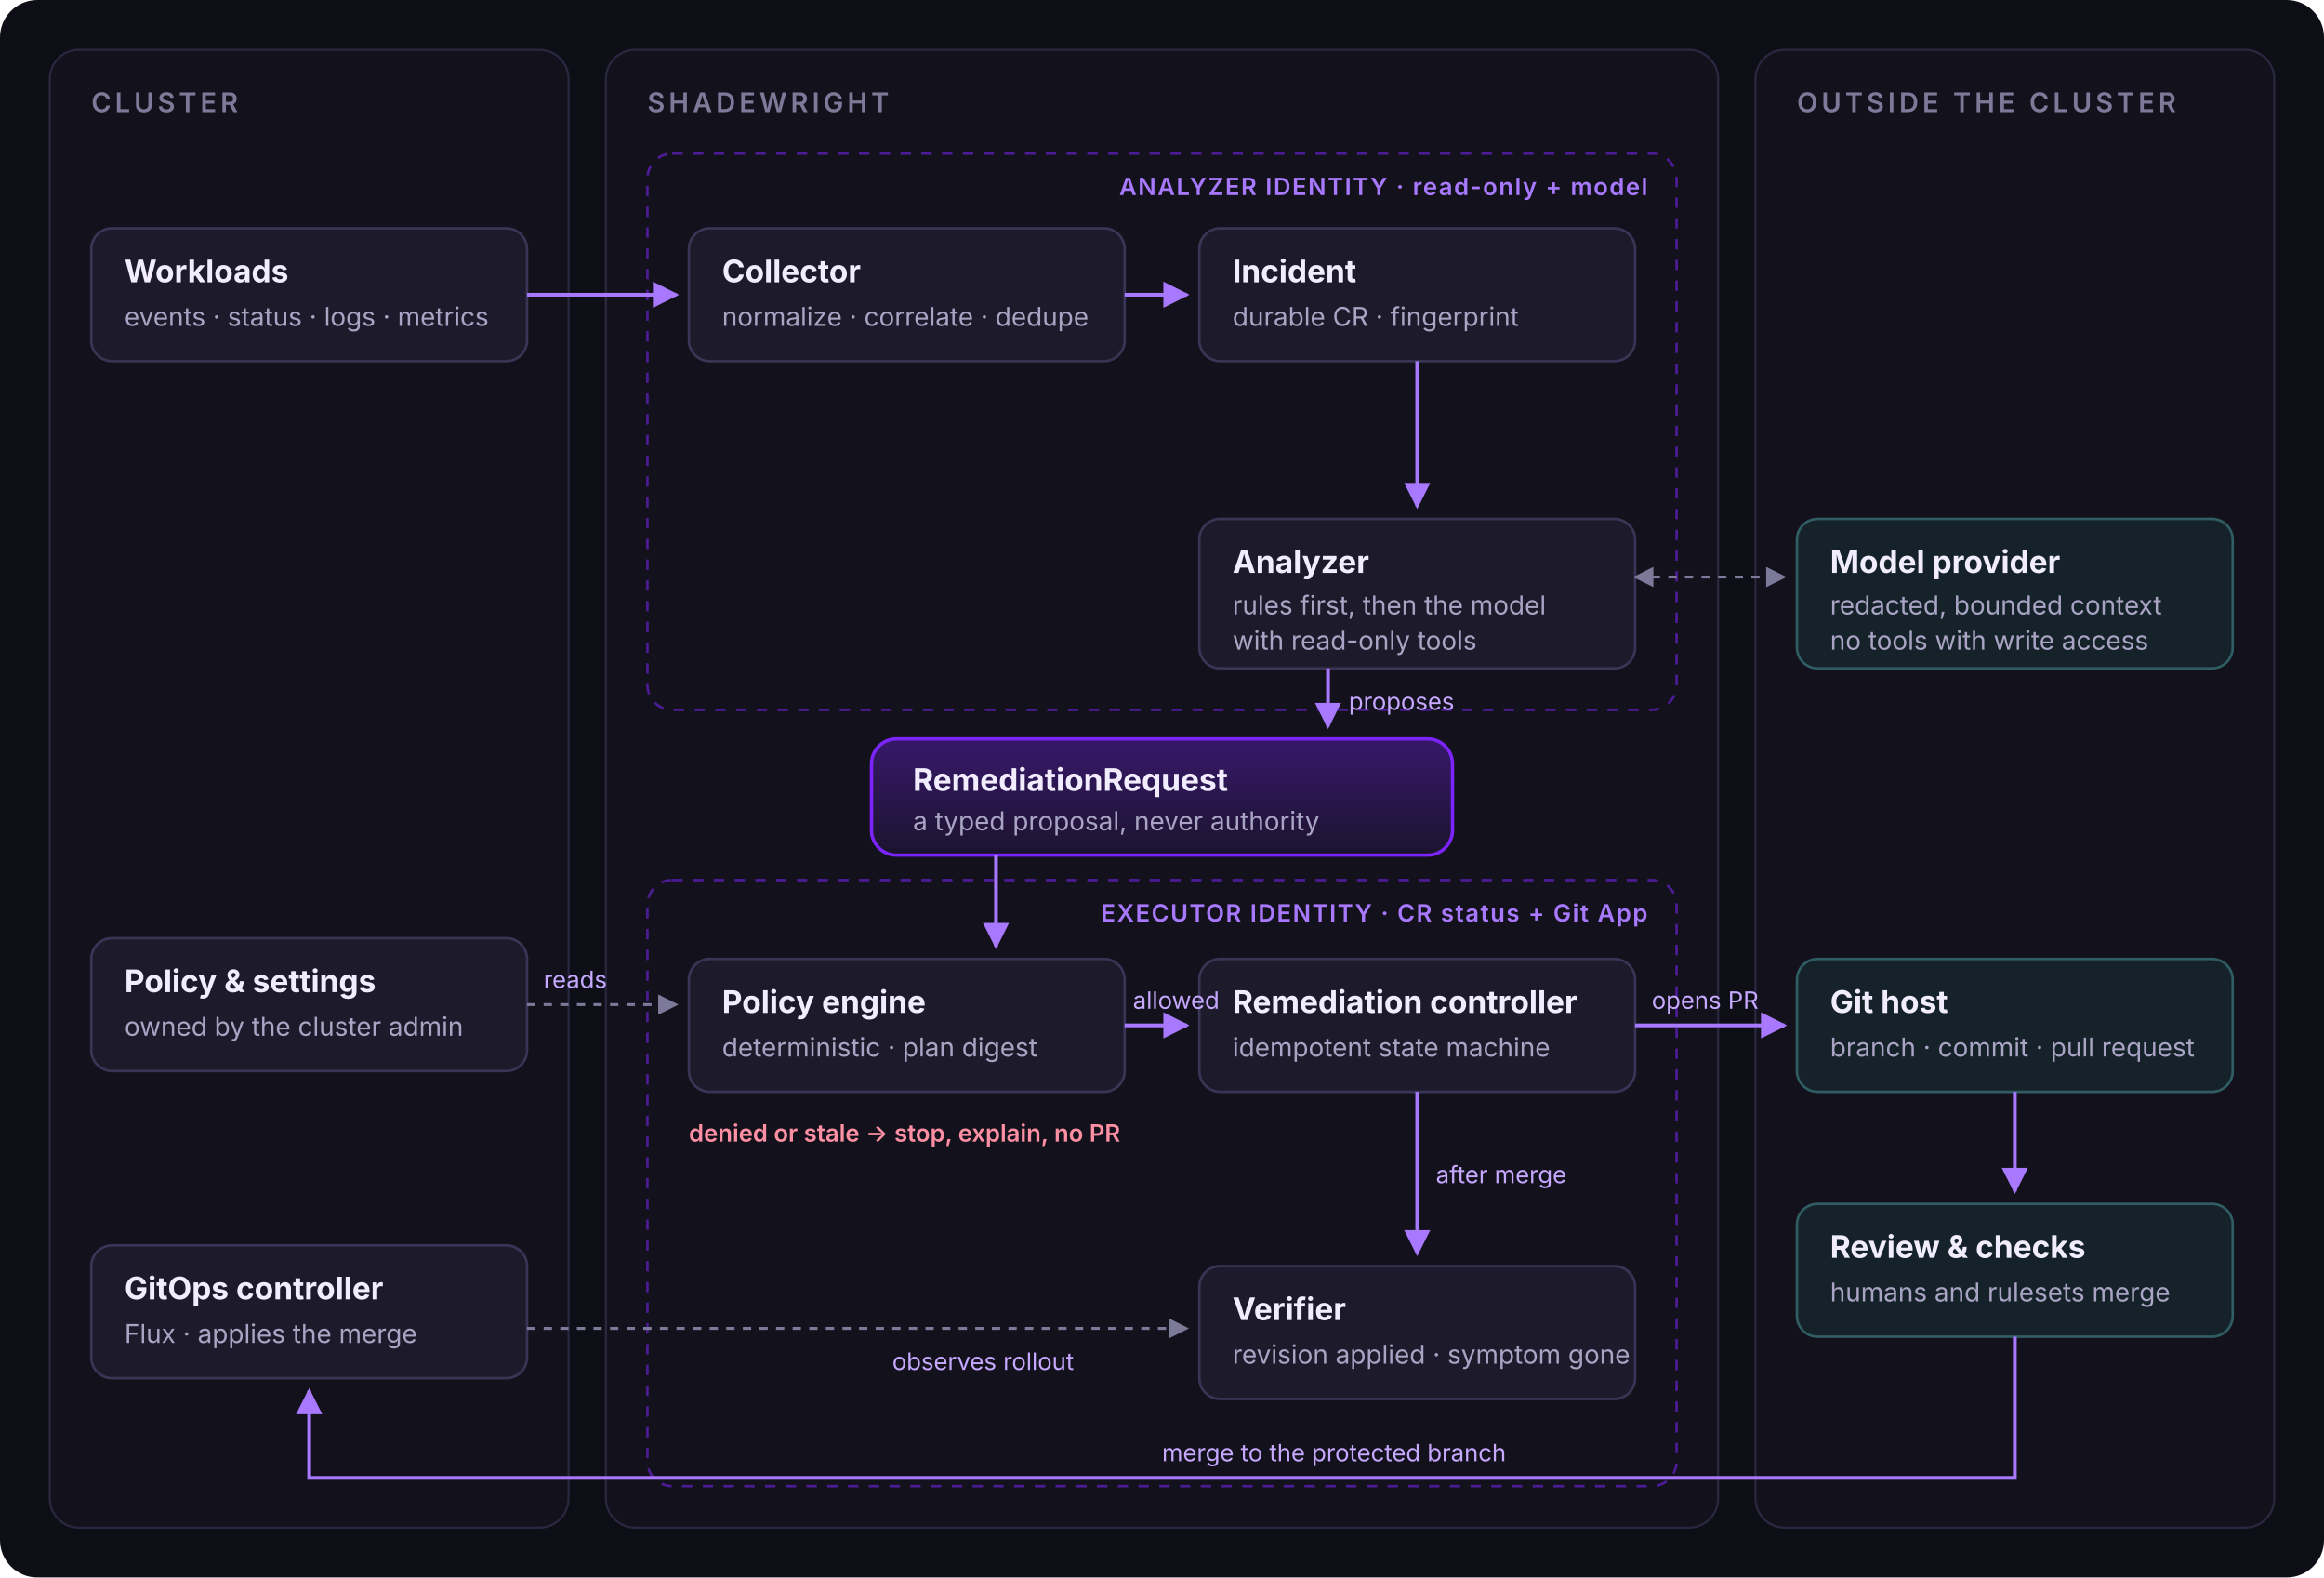
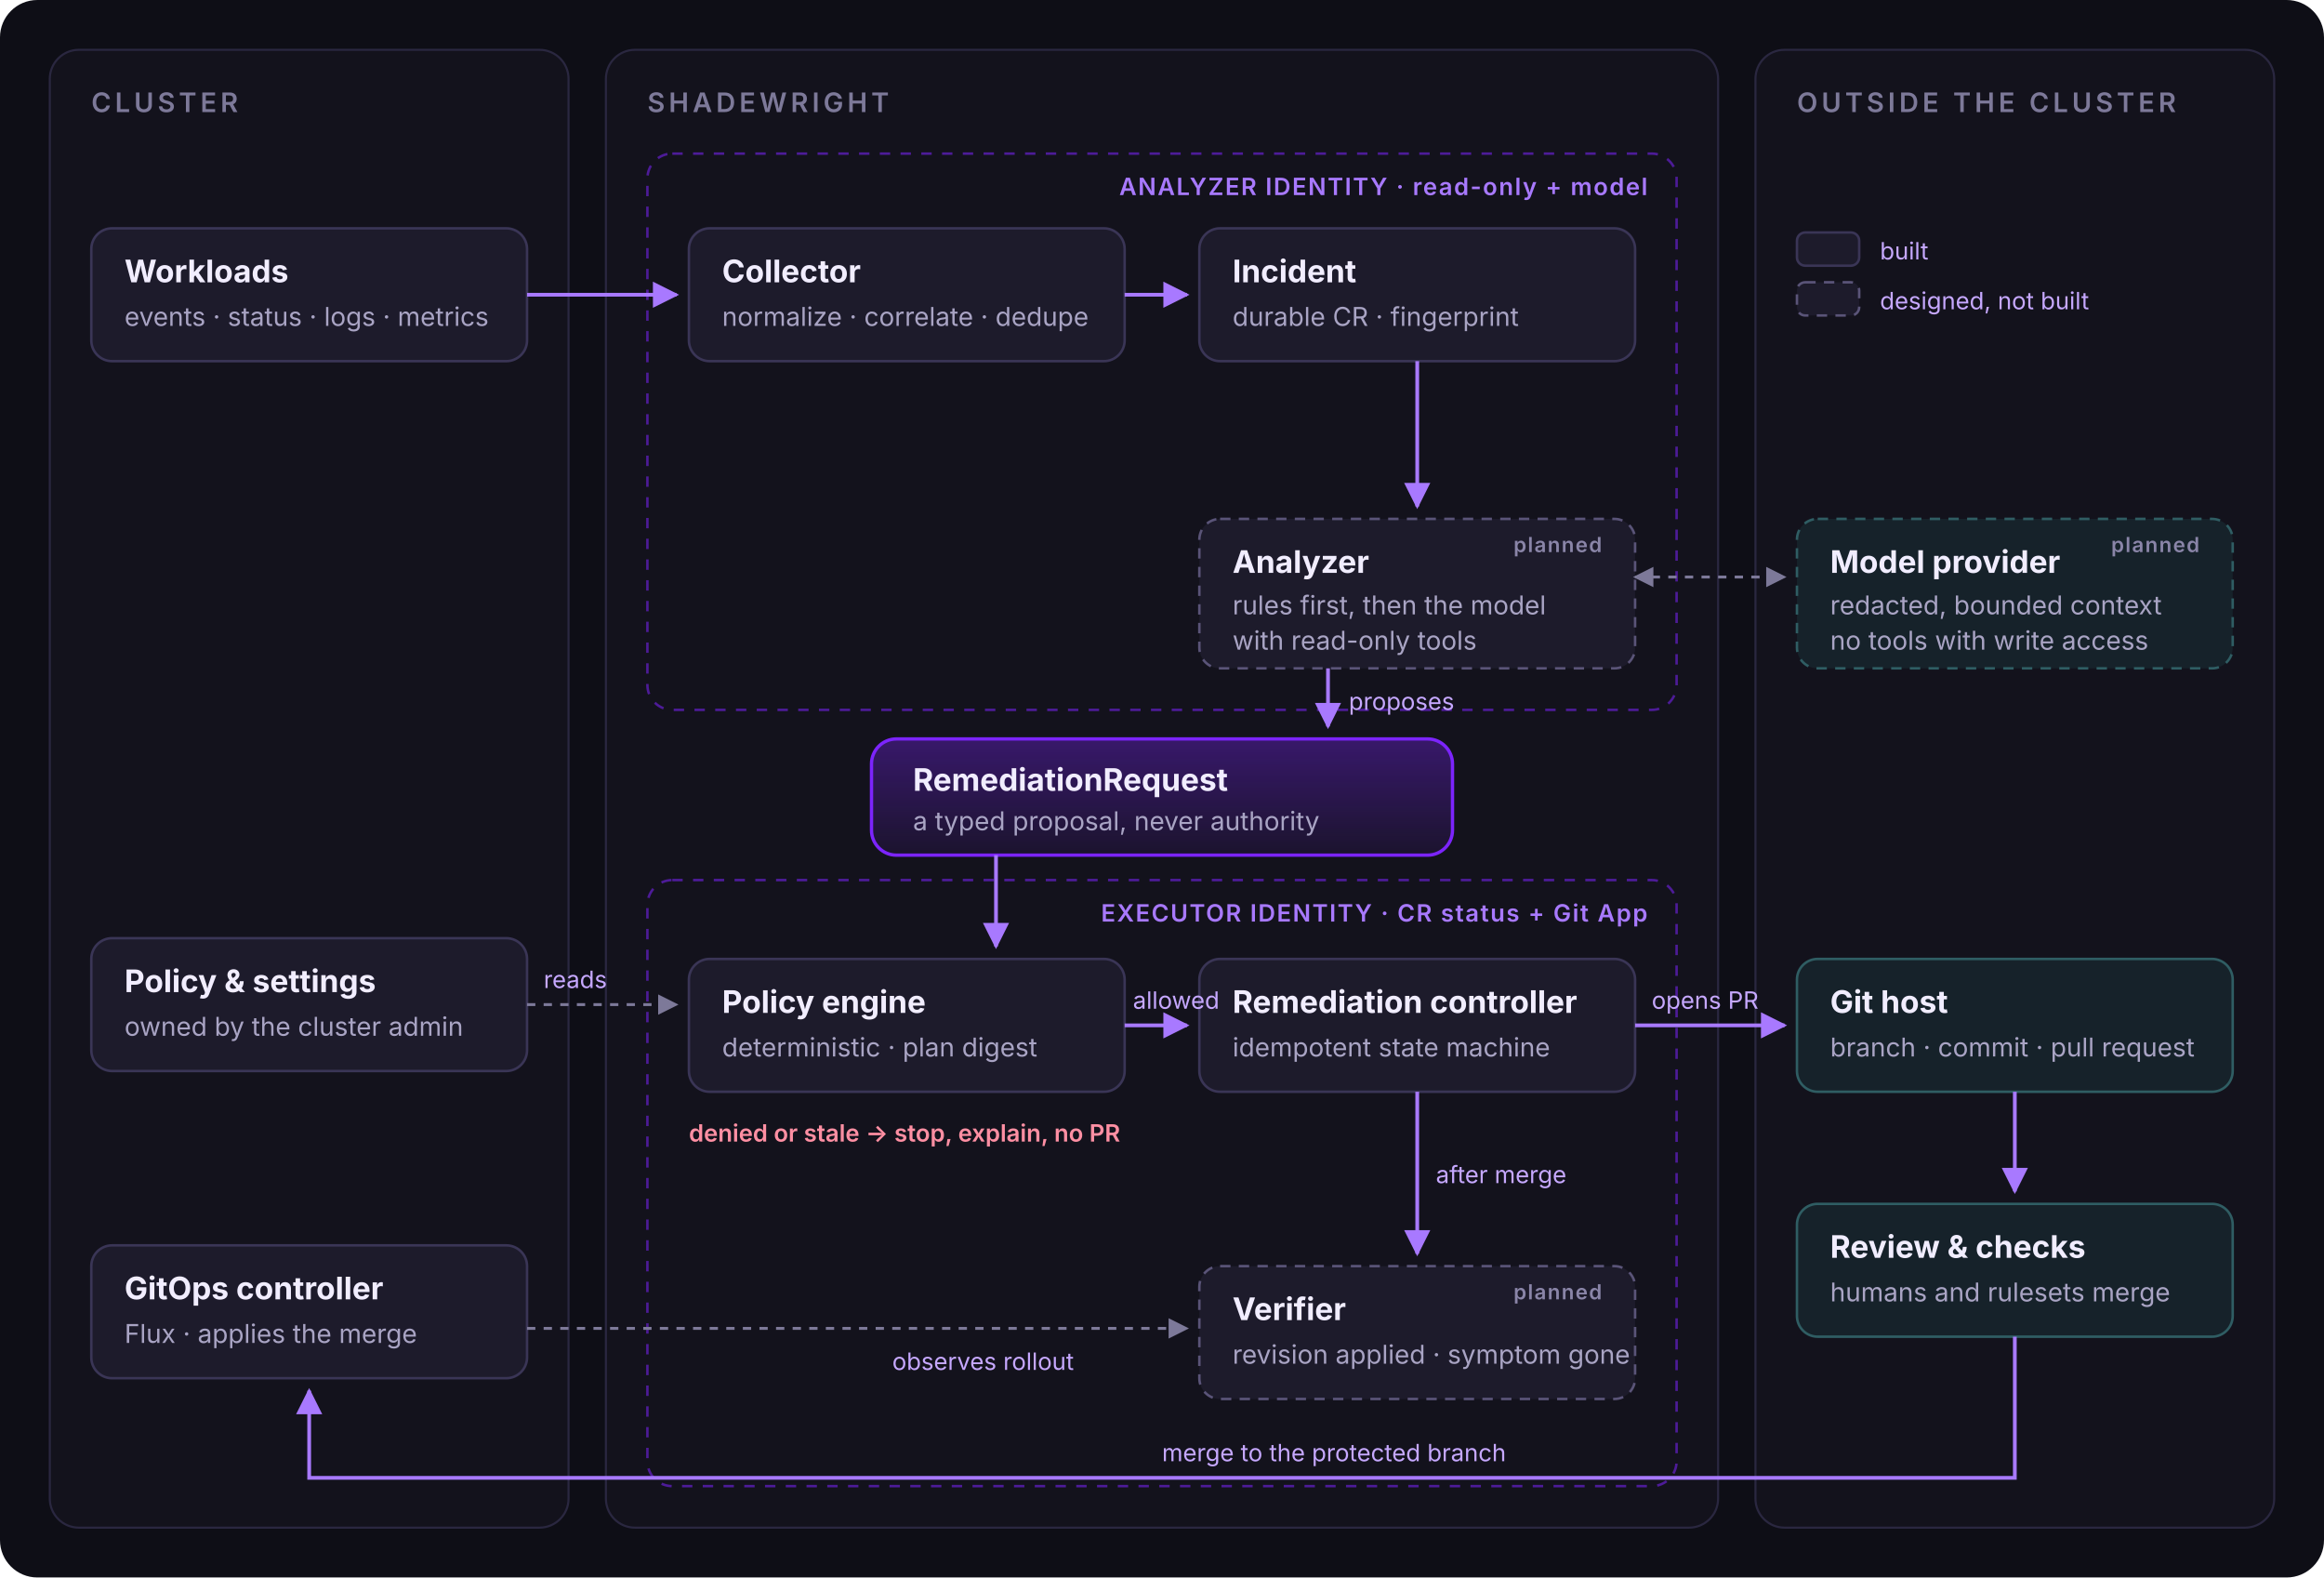
<svg xmlns="http://www.w3.org/2000/svg" viewBox="0 0 1120 760" role="img" aria-labelledby="t d" font-family="Inter, 'Segoe UI', system-ui, -apple-system, sans-serif">
  <defs>
    <marker id="a" viewBox="0 0 10 10" refX="9" refY="5" markerWidth="7" markerHeight="7" orient="auto-start-reverse">
      <path d="M0 0 10 5 0 10z" fill="#a879ff" />
    </marker>
    <marker id="m" viewBox="0 0 10 10" refX="9" refY="5" markerWidth="7" markerHeight="7" orient="auto-start-reverse">
      <path d="M0 0 10 5 0 10z" fill="#7d7999" />
    </marker>
    <linearGradient id="glow" x1="0" y1="0" x2="0" y2="1">
      <stop offset="0" stop-color="#7c24fc" stop-opacity=".35" />
      <stop offset="1" stop-color="#7c24fc" stop-opacity=".08" />
    </linearGradient>
    <style>
      .lane{fill:#13121c;stroke:#2a2740}
      .lanet{fill:#7d7999;font-size:13px;font-weight:600;letter-spacing:.14em}
      .box{fill:#1d1b2b;stroke:#3a3556;stroke-width:1.2}
      .key{fill:url(#glow);stroke:#7c24fc;stroke-width:1.6}
      .ext{fill:#16222a;stroke:#2f5d63;stroke-width:1.2}
+       .pl{fill:#1d1b2b;stroke:#5a5478;stroke-width:1.2;stroke-dasharray:5 4}
+       .ple{fill:#16222a;stroke:#2f5d63;stroke-width:1.2;stroke-dasharray:5 4}
+       .pn{fill:#8a85a8;font-size:10px;font-weight:600;letter-spacing:.06em}
      .h{fill:#f1edff;font-size:15px;font-weight:650}
      .s{fill:#a9a4c4;font-size:12.5px}
      .id{fill:none;stroke:#7c24fc;stroke-opacity:.55;stroke-dasharray:5 5;stroke-width:1.2}
      .idt{fill:#a879ff;font-size:11.5px;font-weight:600;letter-spacing:.06em}
      .f{stroke:#a879ff;stroke-width:1.8;fill:none}
      .r{stroke:#7d7999;stroke-width:1.4;fill:none;stroke-dasharray:4 4}
      .lbl{fill:#c6a8ff;font-size:11.5px}
      .no{fill:#ff8fa3;font-size:11.5px;font-weight:600}
    </style>
  </defs>
  <rect width="1120" height="760" rx="18" fill="#0e0e16" />
  <rect class="lane" x="24" y="24" width="250" height="712" rx="14" />
  <text class="lanet" x="44" y="54">CLUSTER</text>
  <rect class="lane" x="292" y="24" width="536" height="712" rx="14" />
  <text class="lanet" x="312" y="54">SHADEWRIGHT</text>
  <rect class="lane" x="846" y="24" width="250" height="712" rx="14" />
  <text class="lanet" x="866" y="54">OUTSIDE THE CLUSTER</text>
  <rect class="id" x="312" y="74" width="496" height="268" rx="12" />
  <text class="idt" x="794" y="94" text-anchor="end">ANALYZER IDENTITY · read-only + model</text>
  <rect class="id" x="312" y="424" width="496" height="292" rx="12" />
  <text class="idt" x="794" y="444" text-anchor="end">EXECUTOR IDENTITY · CR status + Git App</text>
  <rect class="box" x="44" y="110" width="210" height="64" rx="10" />
  <text class="h" x="60" y="136">Workloads</text>
  <text class="s" x="60" y="157">events · status · logs · metrics</text>
  <rect class="box" x="44" y="452" width="210" height="64" rx="10" />
  <text class="h" x="60" y="478">Policy &amp; settings</text>
  <text class="s" x="60" y="499">owned by the cluster admin</text>
  <rect class="box" x="44" y="600" width="210" height="64" rx="10" />
  <text class="h" x="60" y="626">GitOps controller</text>
  <text class="s" x="60" y="647">Flux · applies the merge</text>
  <rect class="box" x="332" y="110" width="210" height="64" rx="10" />
  <text class="h" x="348" y="136">Collector</text>
  <text class="s" x="348" y="157">normalize · correlate · dedupe</text>
  <rect class="box" x="578" y="110" width="210" height="64" rx="10" />
  <text class="h" x="594" y="136">Incident</text>
  <text class="s" x="594" y="157">durable CR · fingerprint</text>
-   <rect class="box" x="578" y="250" width="210" height="72" rx="10" />
+   <rect class="pl" x="578" y="250" width="210" height="72" rx="10" />
+   <text class="pn" x="772" y="266" text-anchor="end">planned</text>
  <text class="h" x="594" y="276">Analyzer</text>
  <text class="s" x="594" y="296">rules first, then the model</text>
  <text class="s" x="594" y="313">with read-only tools</text>
  <rect class="key" x="420" y="356" width="280" height="56" rx="12" />
  <text class="h" x="440" y="381">RemediationRequest</text>
  <text class="s" x="440" y="400">a typed proposal, never authority</text>
  <rect class="box" x="332" y="462" width="210" height="64" rx="10" />
  <text class="h" x="348" y="488">Policy engine</text>
  <text class="s" x="348" y="509">deterministic · plan digest</text>
  <rect class="box" x="578" y="462" width="210" height="64" rx="10" />
  <text class="h" x="594" y="488">Remediation controller</text>
  <text class="s" x="594" y="509">idempotent state machine</text>
-   <rect class="box" x="578" y="610" width="210" height="64" rx="10" />
+   <rect class="pl" x="578" y="610" width="210" height="64" rx="10" />
+   <text class="pn" x="772" y="626" text-anchor="end">planned</text>
  <text class="h" x="594" y="636">Verifier</text>
  <text class="s" x="594" y="657">revision applied · symptom gone</text>
-   <rect class="ext" x="866" y="250" width="210" height="72" rx="10" />
+   <rect class="ple" x="866" y="250" width="210" height="72" rx="10" />
+   <text class="pn" x="1060" y="266" text-anchor="end">planned</text>
  <text class="h" x="882" y="276">Model provider</text>
  <text class="s" x="882" y="296">redacted, bounded context</text>
  <text class="s" x="882" y="313">no tools with write access</text>
  <rect class="ext" x="866" y="462" width="210" height="64" rx="10" />
  <text class="h" x="882" y="488">Git host</text>
  <text class="s" x="882" y="509">branch · commit · pull request</text>
  <rect class="ext" x="866" y="580" width="210" height="64" rx="10" />
  <text class="h" x="882" y="606">Review &amp; checks</text>
  <text class="s" x="882" y="627">humans and rulesets merge</text>
  <path class="f" d="M254 142H326" marker-end="url(#a)" />
  <path class="f" d="M542 142H572" marker-end="url(#a)" />
  <path class="f" d="M683 174V244" marker-end="url(#a)" />
  <path class="r" d="M788 278H860" marker-end="url(#m)" marker-start="url(#m)" />
  <path class="f" d="M640 322V350" marker-end="url(#a)" />
  <text class="lbl" x="650" y="342">proposes</text>
  <path class="f" d="M480 412V456" marker-end="url(#a)" />
  <path class="r" d="M254 484H326" marker-end="url(#m)" />
  <text class="lbl" x="262" y="476">reads</text>
  <path class="f" d="M542 494H572" marker-end="url(#a)" />
  <text class="lbl" x="546" y="486">allowed</text>
  <path class="f" d="M788 494H860" marker-end="url(#a)" />
  <text class="lbl" x="796" y="486">opens PR</text>
  <path class="f" d="M971 526V574" marker-end="url(#a)" />
  <path class="f" d="M971 644V712H149V670" marker-end="url(#a)" />
  <text class="lbl" x="560" y="704">merge to the protected branch</text>
  <path class="r" d="M254 640H572" marker-end="url(#m)" />
  <text class="lbl" x="430" y="660">observes rollout</text>
  <path class="f" d="M683 526V604" marker-end="url(#a)" />
  <text class="lbl" x="692" y="570">after merge</text>
+   <rect class="box" x="866" y="112" width="30" height="16" rx="4" />
+   <text class="lbl" x="906" y="125">built</text>
+   <rect class="pl" x="866" y="136" width="30" height="16" rx="4" />
+   <text class="lbl" x="906" y="149">designed, not built</text>
  <text class="no" x="332" y="550">denied or stale → stop, explain, no PR</text>
</svg>
